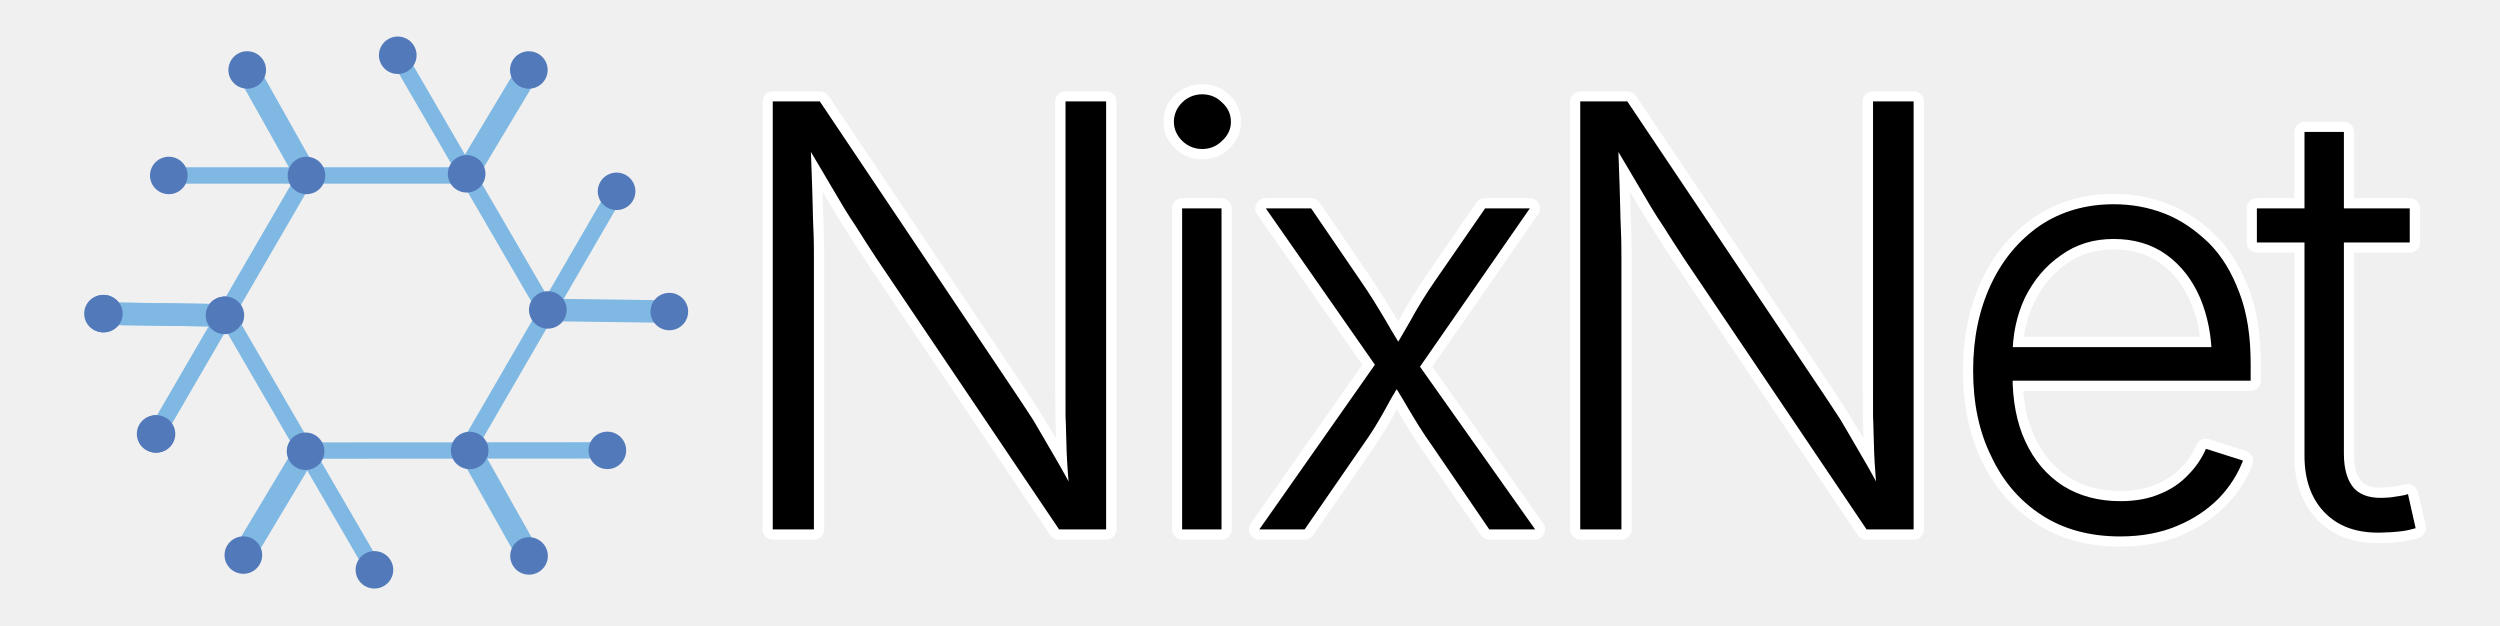
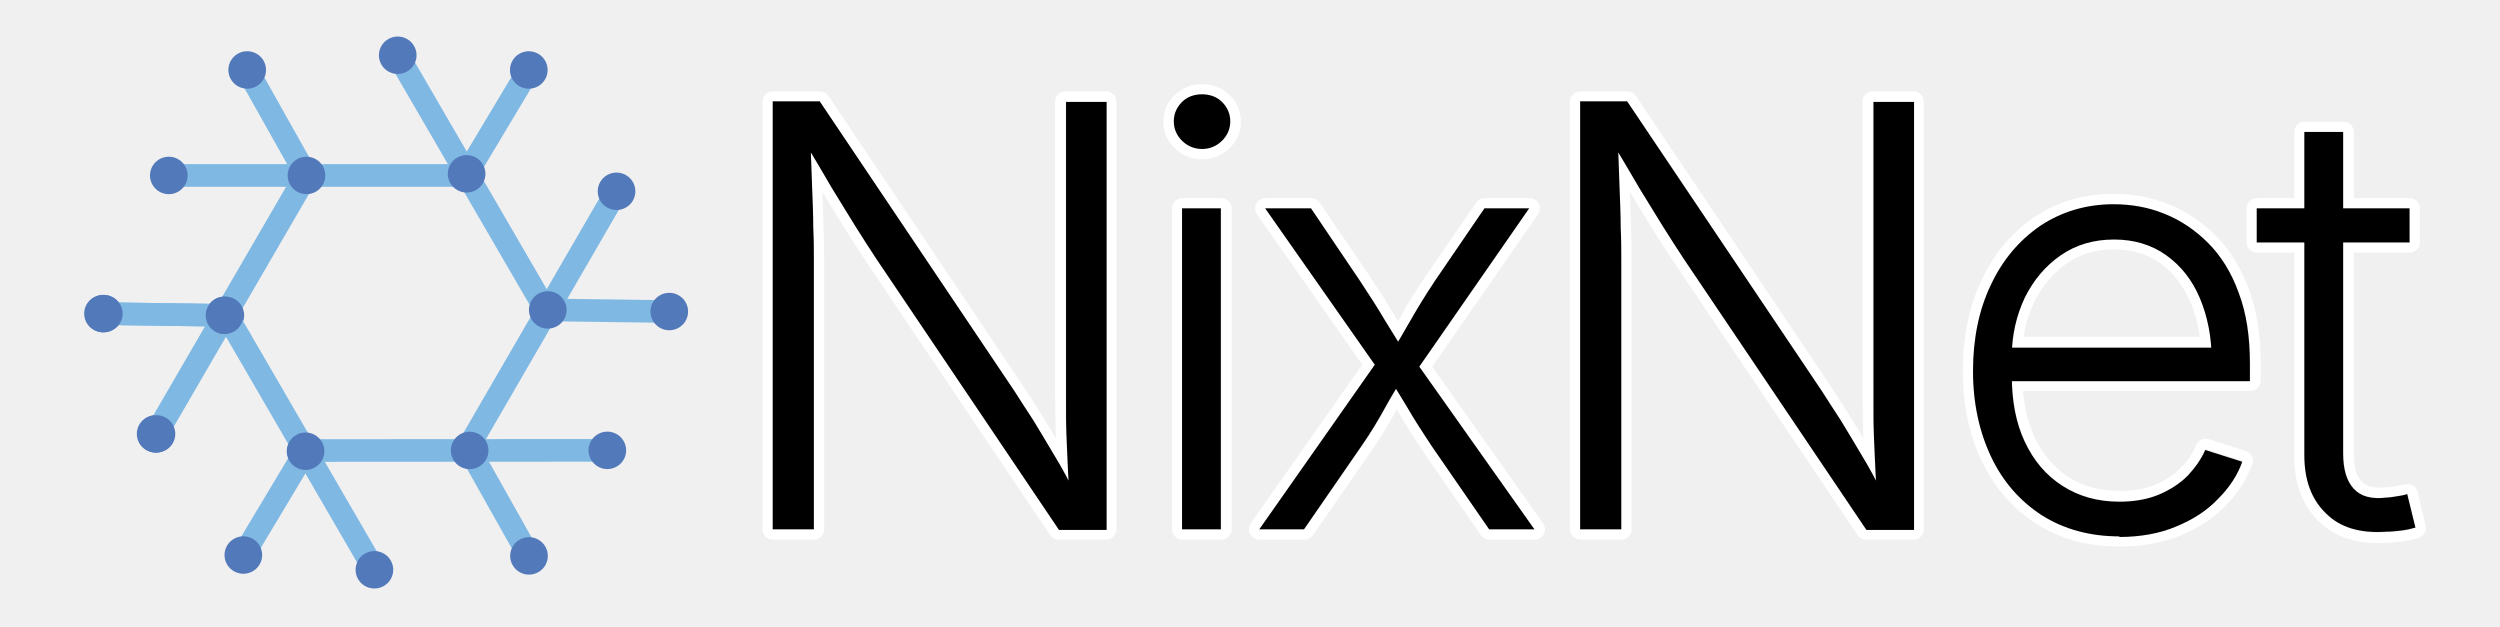
- <svg xmlns="http://www.w3.org/2000/svg" width="100%" height="100%" viewBox="0 0 7087 1772" version="1.1" xml:space="preserve" style="fill-rule:evenodd;clip-rule:evenodd;stroke-linecap:round;stroke-linejoin:round;stroke-miterlimit:1.5;">
-   <g transform="matrix(1,0,0,1,-0,-885.5)">
-     <g transform="matrix(0.584142,0,0,0.580968,63.66842,744.5012)">
-       <g transform="matrix(0.500273,-0.865868,0.865868,0.500273,-666.4808,2421.821)">
-         <g transform="matrix(1.675354,0,0,1,-479.6839,-0)">
-           <path d="M710.27,1105.864L1574.171,1105.864" style="fill:none;stroke:rgb(127,184,227);stroke-width:79.72px;" />
+ <svg xmlns="http://www.w3.org/2000/svg" width="100%" height="100%" viewBox="0 0 1701 426" version="1.1" xml:space="preserve" style="fill-rule:evenodd;clip-rule:evenodd;stroke-linecap:round;stroke-linejoin:round;stroke-miterlimit:1.5;">
+   <g>
+     <g>
+       <g>
+         <path d="M105.899,295.228l101.51,-174.737" style="fill:none;stroke:#7fb8e3;stroke-width:15.4px;" />
+         <path d="M70.086,213.384l82.674,1.178" style="fill:none;stroke:#7fb8e3;stroke-width:15.4px;" />
+         <g>
+           <path d="M59,207.014c3.535,-6.085 11.373,-8.171 17.491,-4.655c6.119,3.516 8.216,11.311 4.681,17.396c-3.535,6.085 -11.373,8.171 -17.491,4.655c-6.119,-3.516 -8.216,-11.311 -4.681,-17.396Z" style="fill:#5279ba;" />
        </g>
-         <path d="M1090.722,591.024L1378.426,1105.864" style="fill:none;stroke:rgb(127,184,227);stroke-width:109.89px;" />
-         <g transform="matrix(1,0,0,1,626.5142,261.2053)">
-           <circle cx="464.207" cy="329.819" r="91.327" style="fill:rgb(82,121,186);" />
+         <g>
+           <path d="M94.813,288.858c3.535,-6.085 11.373,-8.171 17.491,-4.655c6.119,3.516 8.216,11.311 4.681,17.396c-3.535,6.085 -11.373,8.171 -17.491,4.655c-6.119,-3.516 -8.216,-11.311 -4.681,-17.396Z" style="fill:#5279ba;" />
        </g>
-         <g transform="matrix(1,0,0,1,246.063,776.0448)">
-           <circle cx="464.207" cy="329.819" r="91.327" style="fill:rgb(82,121,186);" />
-         </g>
-         <g transform="matrix(1,0,0,1,914.2187,776.0448)">
-           <circle cx="464.207" cy="329.819" r="91.327" style="fill:rgb(82,121,186);" />
+         <g>
+           <path d="M141.674,208.192c3.535,-6.085 11.373,-8.171 17.491,-4.655c6.119,3.516 8.216,11.311 4.681,17.396c-3.535,6.085 -11.373,8.171 -17.491,4.655c-6.119,-3.516 -8.216,-11.311 -4.681,-17.396Z" style="fill:#5279ba;" />
        </g>
      </g>
-       <g transform="matrix(0.500273,-0.865868,0.865868,0.500273,-662.4808,2421.821)">
-         <g transform="matrix(1.675354,0,0,1,-479.6839,-0)">
-           <path d="M710.27,1105.864L1574.171,1105.864" style="fill:none;stroke:rgb(127,184,227);stroke-width:79.72px;" />
+       <g>
+         <path d="M106.46,295.228l101.51,-174.737" style="fill:none;stroke:#7fb8e3;stroke-width:15.4px;" />
+         <path d="M70.647,213.384l82.674,1.178" style="fill:none;stroke:#7fb8e3;stroke-width:15.4px;" />
+         <g>
+           <path d="M59.561,207.014c3.535,-6.085 11.373,-8.171 17.491,-4.655c6.119,3.516 8.216,11.311 4.681,17.396c-3.535,6.085 -11.373,8.171 -17.491,4.655c-6.119,-3.516 -8.216,-11.311 -4.681,-17.396Z" style="fill:#5279ba;" />
        </g>
-         <path d="M1090.722,591.024L1378.426,1105.864" style="fill:none;stroke:rgb(127,184,227);stroke-width:109.89px;" />
-         <g transform="matrix(1,0,0,1,626.5142,261.2053)">
-           <circle cx="464.207" cy="329.819" r="91.327" style="fill:rgb(82,121,186);" />
+         <g>
+           <path d="M95.374,288.858c3.535,-6.085 11.373,-8.171 17.491,-4.655c6.119,3.516 8.216,11.311 4.681,17.396c-3.535,6.085 -11.373,8.171 -17.491,4.655c-6.119,-3.516 -8.216,-11.311 -4.681,-17.396Z" style="fill:#5279ba;" />
        </g>
-         <g transform="matrix(1,0,0,1,246.063,776.0448)">
-           <circle cx="464.207" cy="329.819" r="91.327" style="fill:rgb(82,121,186);" />
-         </g>
-         <g transform="matrix(1,0,0,1,914.2187,776.0448)">
-           <circle cx="464.207" cy="329.819" r="91.327" style="fill:rgb(82,121,186);" />
+         <g>
+           <path d="M142.235,208.192c3.535,-6.085 11.373,-8.171 17.491,-4.655c6.119,3.516 8.216,11.311 4.681,17.396c-3.535,6.085 -11.373,8.171 -17.491,4.655c-6.119,-3.516 -8.216,-11.311 -4.681,-17.396Z" style="fill:#5279ba;" />
        </g>
      </g>
-       <g transform="matrix(1,0,0,1,0,-7)">
-         <g transform="matrix(1.675354,0,0,1,-479.6839,0)">
-           <path d="M710.27,1105.864L1574.171,1105.864" style="fill:none;stroke:rgb(127,184,227);stroke-width:79.73px;" />
+       <g>
+         <path d="M114.856,119.378l202.908,0" style="fill:none;stroke:#7fb8e3;stroke-width:15.4px;" />
+         <path d="M168.193,47.592l40.334,71.785" style="fill:none;stroke:#7fb8e3;stroke-width:15.4px;" />
+         <g>
+           <ellipse cx="168.193" cy="47.592" rx="12.804" ry="12.734" style="fill:#5279ba;" />
        </g>
-         <path d="M1090.722,591.024L1378.426,1105.864" style="fill:none;stroke:rgb(127,184,227);stroke-width:110.15px;" />
-         <g transform="matrix(1,0,0,1,626.5142,261.2053)">
-           <circle cx="464.207" cy="329.819" r="91.327" style="fill:rgb(82,121,186);" />
+         <g>
+           <ellipse cx="114.856" cy="119.378" rx="12.804" ry="12.734" style="fill:#5279ba;" />
        </g>
-         <g transform="matrix(1,0,0,1,246.063,776.0448)">
-           <circle cx="464.207" cy="329.819" r="91.327" style="fill:rgb(82,121,186);" />
-         </g>
-         <g transform="matrix(1,0,0,1,914.2187,776.0448)">
-           <circle cx="464.207" cy="329.819" r="91.327" style="fill:rgb(82,121,186);" />
+         <g>
+           <ellipse cx="208.528" cy="119.378" rx="12.804" ry="12.734" style="fill:#5279ba;" />
        </g>
      </g>
-       <g transform="matrix(0.500345,0.865826,-0.865826,0.500345,2423.408,-655.9267)">
-         <g transform="matrix(1.675354,0,0,1,-479.6839,0)">
-           <path d="M710.27,1105.864L1574.171,1105.864" style="fill:none;stroke:rgb(127,184,227);stroke-width:80.06px;" />
+       <g>
+         <path d="M270.616,37.599l101.524,174.729" style="fill:none;stroke:#7fb8e3;stroke-width:15.4px;" />
+         <path d="M359.796,47.612l-42.312,70.65" style="fill:none;stroke:#7fb8e3;stroke-width:15.4px;" />
+         <g>
+           <path d="M370.882,41.24c3.536,6.085 1.439,13.88 -4.679,17.397c-6.118,3.516 -13.956,1.431 -17.492,-4.654c-3.536,-6.085 -1.439,-13.88 4.679,-17.397c6.118,-3.516 13.956,-1.431 17.492,4.654Z" style="fill:#5279ba;" />
        </g>
-         <path d="M1090.722,591.024L1378.426,1105.864" style="fill:none;stroke:rgb(127,184,227);stroke-width:110.41px;" />
-         <g transform="matrix(1,0,0,1,626.5142,261.2053)">
-           <circle cx="464.207" cy="329.819" r="91.327" style="fill:rgb(82,121,186);" />
+         <g>
+           <path d="M281.702,31.228c3.536,6.085 1.439,13.88 -4.679,17.397c-6.118,3.516 -13.956,1.431 -17.492,-4.654c-3.536,-6.085 -1.439,-13.88 4.679,-17.397c6.118,-3.516 13.956,-1.431 17.492,4.654Z" style="fill:#5279ba;" />
        </g>
-         <g transform="matrix(1,0,0,1,246.063,776.0448)">
-           <circle cx="464.207" cy="329.819" r="91.327" style="fill:rgb(82,121,186);" />
-         </g>
-         <g transform="matrix(1,0,0,1,914.2187,776.0448)">
-           <circle cx="464.207" cy="329.819" r="91.327" style="fill:rgb(82,121,186);" />
+         <g>
+           <path d="M328.57,111.891c3.536,6.085 1.439,13.88 -4.679,17.397c-6.118,3.516 -13.956,1.431 -17.492,-4.654c-3.536,-6.085 -1.439,-13.88 4.679,-17.397c6.118,-3.516 13.956,-1.431 17.492,4.654Z" style="fill:#5279ba;" />
        </g>
      </g>
-       <g transform="matrix(-0.499525,0.866299,-0.866299,-0.499525,4196.053,1113.292)">
-         <g transform="matrix(1.675354,0,0,1,-479.6839,0)">
-           <path d="M710.27,1105.864L1574.171,1105.864" style="fill:none;stroke:rgb(127,184,227);stroke-width:79.72px;" />
+       <g>
+         <path d="M419.494,130.159l-101.358,174.824" style="fill:none;stroke:#7fb8e3;stroke-width:15.4px;" />
+         <path d="M455.378,211.973l-82.675,-1.107" style="fill:none;stroke:#7fb8e3;stroke-width:15.4px;" />
+         <g>
+           <path d="M466.47,218.334c-3.53,6.088 -11.366,8.181 -17.487,4.67c-6.122,-3.511 -8.226,-11.304 -4.696,-17.392c3.53,-6.088 11.366,-8.181 17.487,-4.67c6.122,3.511 8.226,11.304 4.696,17.392Z" style="fill:#5279ba;" />
        </g>
-         <path d="M1090.722,591.024L1378.426,1105.864" style="fill:none;stroke:rgb(127,184,227);stroke-width:109.89px;" />
-         <g transform="matrix(1,0,0,1,626.5142,261.2053)">
-           <circle cx="464.207" cy="329.819" r="91.327" style="fill:rgb(82,121,186);" />
+         <g>
+           <path d="M430.586,136.52c-3.53,6.088 -11.366,8.181 -17.487,4.67c-6.122,-3.511 -8.226,-11.304 -4.696,-17.392c3.53,-6.088 11.366,-8.181 17.487,-4.67c6.122,3.511 8.226,11.304 4.696,17.392Z" style="fill:#5279ba;" />
        </g>
-         <g transform="matrix(1,0,0,1,246.063,776.0448)">
-           <circle cx="464.207" cy="329.819" r="91.327" style="fill:rgb(82,121,186);" />
-         </g>
-         <g transform="matrix(1,0,0,1,914.2187,776.0448)">
-           <circle cx="464.207" cy="329.819" r="91.327" style="fill:rgb(82,121,186);" />
+         <g>
+           <path d="M383.795,217.227c-3.53,6.088 -11.366,8.181 -17.487,4.67c-6.122,-3.511 -8.226,-11.304 -4.696,-17.392c3.53,-6.088 11.366,-8.181 17.487,-4.67c6.122,3.511 8.226,11.304 4.696,17.392Z" style="fill:#5279ba;" />
        </g>
      </g>
-       <g transform="matrix(-1,0.000631,-0.000631,-1,3549.495,3545.709)">
-         <g transform="matrix(1.675354,0,0,1,-479.6839,0)">
-           <path d="M710.27,1105.864L1574.171,1105.864" style="fill:none;stroke:rgb(127,184,227);stroke-width:79.73px;" />
+       <g>
+         <path d="M413.225,306.416l-202.908,0.127" style="fill:none;stroke:#7fb8e3;stroke-width:15.4px;" />
+         <path d="M359.934,378.235l-40.38,-71.76" style="fill:none;stroke:#7fb8e3;stroke-width:15.4px;" />
+         <g>
+           <path d="M359.942,390.969c-7.066,0.004 -12.807,-5.698 -12.812,-12.726c-0.004,-7.028 5.729,-12.738 12.795,-12.742c7.066,-0.004 12.807,5.698 12.812,12.726c0.004,7.028 -5.729,12.738 -12.795,12.742Z" style="fill:#5279ba;" />
        </g>
-         <path d="M1090.722,591.024L1378.426,1105.864" style="fill:none;stroke:rgb(127,184,227);stroke-width:110.15px;" />
-         <g transform="matrix(1,0,0,1,626.5142,261.2053)">
-           <circle cx="464.207" cy="329.819" r="91.327" style="fill:rgb(82,121,186);" />
+         <g>
+           <path d="M413.233,319.15c-7.066,0.004 -12.807,-5.698 -12.812,-12.726c-0.004,-7.028 5.729,-12.738 12.795,-12.742c7.066,-0.004 12.807,5.698 12.812,12.726c0.004,7.028 -5.729,12.738 -12.795,12.742Z" style="fill:#5279ba;" />
        </g>
-         <g transform="matrix(1,0,0,1,246.063,776.0448)">
-           <circle cx="464.207" cy="329.819" r="91.327" style="fill:rgb(82,121,186);" />
-         </g>
-         <g transform="matrix(1,0,0,1,914.2187,776.0448)">
-           <circle cx="464.207" cy="329.819" r="91.327" style="fill:rgb(82,121,186);" />
+         <g>
+           <path d="M319.562,319.209c-7.066,0.004 -12.807,-5.698 -12.812,-12.726c-0.004,-7.028 5.729,-12.738 12.795,-12.742c7.066,-0.004 12.807,5.698 12.812,12.726c0.004,7.028 -5.729,12.738 -12.795,12.742Z" style="fill:#5279ba;" />
        </g>
      </g>
-       <g transform="matrix(-0.500196,-0.865913,0.865913,-0.500196,1105.809,4191.295)">
-         <g transform="matrix(1.675354,0,0,1,-479.6839,0)">
-           <path d="M710.27,1105.864L1574.171,1105.864" style="fill:none;stroke:rgb(127,184,227);stroke-width:80.06px;" />
+       <g>
+         <path d="M254.748,387.681l-101.494,-174.746" style="fill:none;stroke:#7fb8e3;stroke-width:15.4px;" />
+         <path d="M165.57,377.653l42.324,-70.643" style="fill:none;stroke:#7fb8e3;stroke-width:15.4px;" />
+         <g>
+           <path d="M154.483,384.022c-3.535,-6.086 -1.436,-13.881 4.682,-17.396c6.119,-3.515 13.956,-1.429 17.491,4.657c3.535,6.086 1.436,13.881 -4.682,17.396c-6.119,3.515 -13.956,1.429 -17.491,-4.657Z" style="fill:#5279ba;" />
        </g>
-         <path d="M1090.722,591.024L1378.426,1105.864" style="fill:none;stroke:rgb(127,184,227);stroke-width:110.41px;" />
-         <g transform="matrix(1,0,0,1,626.5142,261.2053)">
-           <circle cx="464.207" cy="329.819" r="91.327" style="fill:rgb(82,121,186);" />
+         <g>
+           <path d="M243.662,394.05c-3.535,-6.086 -1.436,-13.881 4.682,-17.396c6.119,-3.515 13.956,-1.429 17.491,4.657c3.535,6.086 1.436,13.881 -4.682,17.396c-6.119,3.515 -13.956,1.429 -17.491,-4.657Z" style="fill:#5279ba;" />
        </g>
-         <g transform="matrix(1,0,0,1,246.063,776.0448)">
-           <circle cx="464.207" cy="329.819" r="91.327" style="fill:rgb(82,121,186);" />
-         </g>
-         <g transform="matrix(1,0,0,1,914.2187,776.0448)">
-           <circle cx="464.207" cy="329.819" r="91.327" style="fill:rgb(82,121,186);" />
+         <g>
+           <path d="M196.807,313.379c-3.535,-6.086 -1.436,-13.881 4.682,-17.396c6.119,-3.515 13.956,-1.429 17.491,4.657c3.535,6.086 1.436,13.881 -4.682,17.396c-6.119,3.515 -13.956,1.429 -17.491,-4.657Z" style="fill:#5279ba;" />
        </g>
      </g>
-       <g transform="matrix(0.500273,-0.865868,0.865868,0.500273,462.8304,2018.463)">
-         <circle cx="464.207" cy="329.819" r="91.327" style="fill:rgb(82,121,186);" />
+       <g>
+         <path d="M141.674,208.192c3.535,-6.085 11.373,-8.171 17.491,-4.655c6.119,3.516 8.216,11.311 4.681,17.396c-3.535,6.085 -11.373,8.171 -17.491,4.655c-6.119,-3.516 -8.216,-11.311 -4.681,-17.396Z" style="fill:#5279ba;" />
      </g>
    </g>
  </g>
-   <g transform="matrix(1,0,0,1,-2218.295,-231.727)">
-     <path d="M5211.696,1474.082C5210.986,1452.568 5210.469,1431.825 5210.144,1411.854C5209.598,1378.311 5209.326,1348.449 5209.326,1322.269L5209.326,519.86C5209.326,503.751 5222.384,490.693 5238.493,490.693L5354.053,490.693C5370.161,490.693 5383.219,503.751 5383.219,519.86L5383.219,1732.425C5383.219,1748.533 5370.161,1761.592 5354.053,1761.592L5219.775,1761.592C5210.069,1761.592 5200.998,1756.763 5195.579,1748.71L4679.628,982.109L4679.49,981.902C4659.323,951.379 4639.02,920.039 4618.581,887.881C4598.084,855.632 4575.808,819.147 4551.758,778.426L4549.647,774.852C4551.015,811.971 4552.175,845.756 4553.127,876.208C4554.223,911.29 4554.769,940.891 4554.769,965.009L4554.769,1732.425C4554.769,1748.533 4541.71,1761.592 4525.602,1761.592L4409.228,1761.592C4393.12,1761.592 4380.062,1748.533 4380.062,1732.425L4380.062,519.86C4380.062,503.751 4393.12,490.693 4409.228,490.693L4542.692,490.693C4552.413,490.693 4561.496,495.537 4566.912,503.609L5119.484,1327.177L5119.532,1327.249C5134.86,1350.241 5152.106,1377.065 5171.266,1407.722C5184.299,1428.574 5197.776,1450.694 5211.696,1474.082ZM4516.387,661.448C4508.621,648.36 4500.571,634.801 4492.236,620.771L4515.023,620.771C4515.477,634.563 4515.932,648.122 4516.387,661.448C4538.951,699.475 4559.112,733.524 4576.872,763.593C4600.743,804.012 4622.852,840.226 4643.197,872.236C4663.542,904.246 4683.751,935.441 4703.825,965.823L5219.775,1732.425L5354.053,1732.425L5354.053,519.86L5238.493,519.86L5238.493,1322.269C5238.493,1348.31 5238.764,1378.014 5239.307,1411.38C5239.849,1444.746 5240.934,1480.282 5242.562,1517.988C5243.636,1542.871 5245.064,1568.403 5246.847,1594.585C5254.116,1608.017 5261.368,1621.683 5268.603,1635.582L5249.886,1635.582C5248.779,1621.744 5247.766,1608.079 5246.847,1594.585C5233.404,1569.745 5219.905,1545.704 5206.348,1522.464C5185.46,1486.657 5165.522,1453.562 5146.533,1423.18C5127.544,1392.798 5110.455,1366.214 5095.264,1343.427L4542.692,519.86L4409.228,519.86L4409.228,1732.425L4525.602,1732.425L4525.602,965.009C4525.602,941.138 4525.06,911.841 4523.975,877.119C4522.889,842.397 4521.533,803.334 4519.906,759.931C4518.733,728.653 4517.56,695.825 4516.387,661.448ZM6080.231,1265.595L5781.978,839.315C5775.744,830.405 5774.984,818.766 5780.007,809.122C5785.03,799.477 5795.001,793.427 5805.876,793.427L5935.27,793.427C5944.918,793.427 5953.942,798.199 5959.375,806.172L6098.535,1010.437L6098.647,1010.603C6125.564,1050.704 6149.732,1088.884 6171.155,1125.139C6174.694,1131.127 6178.24,1137.092 6181.794,1143.035C6184.985,1137.381 6188.134,1131.706 6191.24,1126.01C6211.205,1089.409 6235.041,1050.86 6262.769,1010.377L6262.818,1010.306L6403.605,806.042C6409.049,798.144 6418.028,793.427 6427.62,793.427L6554.574,793.427C6565.429,793.427 6575.387,799.456 6580.418,809.076C6585.45,818.695 6584.723,830.312 6578.531,839.229L6278.548,1271.262L6593.029,1715.575C6599.328,1724.474 6600.137,1736.143 6595.127,1745.827C6590.117,1755.511 6580.125,1761.592 6569.222,1761.592L6440.641,1761.592C6431.052,1761.592 6422.075,1756.878 6416.631,1748.984L6253.87,1512.981L6253.666,1512.681C6227.801,1474.158 6204.829,1437.697 6184.742,1403.302C6182.565,1399.574 6180.379,1395.858 6178.186,1392.153C6176.269,1395.602 6174.367,1399.062 6172.48,1402.531C6153.597,1437.241 6130.839,1474.041 6104.181,1512.917L6104.099,1513.037L5940.524,1749.04C5935.075,1756.901 5926.118,1761.592 5916.553,1761.592L5787.972,1761.592C5777.088,1761.592 5767.109,1755.531 5762.091,1745.873C5757.072,1736.216 5757.849,1724.567 5764.105,1715.66L6080.231,1265.595ZM6177.597,1335.04C6168.04,1319.726 6158.337,1304.618 6148.486,1289.717L6206.266,1289.717C6196.416,1304.618 6186.859,1319.726 6177.597,1335.04C6188.568,1352.62 6199.345,1370.471 6209.928,1388.593C6229.731,1422.502 6252.382,1458.445 6277.881,1496.422L6440.641,1732.425L6569.222,1732.425L6242.928,1271.423L6214.404,1312.503L6214.404,1231.123L6242.928,1271.423L6554.574,822.594L6427.62,822.594L6286.833,1026.858C6259.706,1066.463 6236.377,1104.17 6216.846,1139.977C6205.809,1160.212 6194.252,1180.186 6182.175,1199.901C6191.511,1215.074 6200.897,1230.093 6210.335,1244.957L6153.369,1244.957C6163.279,1230.093 6172.881,1215.074 6182.175,1199.901C6170.045,1180.186 6158.002,1160.212 6146.045,1139.977C6124.886,1104.17 6101.014,1066.463 6074.43,1026.858L5935.27,822.594L5805.876,822.594L6115.85,1265.628L6145.231,1223.799L6145.231,1307.62L6115.85,1265.628L5787.972,1732.425L5916.553,1732.425L6080.127,1496.422C6106.169,1458.445 6128.412,1422.502 6146.859,1388.593C6156.717,1370.471 6166.963,1352.62 6177.597,1335.04ZM7500.759,1474.082C7500.048,1452.568 7499.531,1431.825 7499.206,1411.854C7498.661,1378.311 7498.389,1348.449 7498.389,1322.269L7498.389,519.86C7498.389,503.751 7511.447,490.693 7527.555,490.693L7643.115,490.693C7659.223,490.693 7672.282,503.751 7672.282,519.86L7672.282,1732.425C7672.282,1748.533 7659.223,1761.592 7643.115,1761.592L7508.838,1761.592C7499.131,1761.592 7490.061,1756.763 7484.641,1748.71L6968.691,982.109L6968.553,981.902C6948.386,951.379 6928.083,920.039 6907.644,887.881C6887.146,855.632 6864.871,819.147 6840.82,778.426L6838.71,774.852C6840.078,811.971 6841.238,845.756 6842.189,876.208C6843.286,911.29 6843.831,940.891 6843.831,965.009L6843.831,1732.425C6843.831,1748.533 6830.773,1761.592 6814.665,1761.592L6698.291,1761.592C6682.183,1761.592 6669.124,1748.533 6669.124,1732.425L6669.124,519.86C6669.124,503.751 6682.183,490.693 6698.291,490.693L6831.755,490.693C6841.476,490.693 6850.558,495.537 6855.975,503.609L7408.546,1327.177L7408.594,1327.249C7423.923,1350.241 7441.168,1377.065 7460.329,1407.722C7473.362,1428.574 7486.838,1450.694 7500.759,1474.082ZM6805.449,661.448C6797.684,648.36 6789.633,634.801 6781.299,620.771L6804.085,620.771C6804.54,634.563 6804.995,648.122 6805.449,661.448C6828.013,699.475 6848.175,733.524 6865.934,763.593C6889.806,804.012 6911.914,840.226 6932.259,872.236C6952.604,904.246 6972.814,935.441 6992.887,965.823L7508.838,1732.425L7643.115,1732.425L7643.115,519.86L7527.555,519.86L7527.555,1322.269C7527.555,1348.31 7527.827,1378.014 7528.369,1411.38C7528.912,1444.746 7529.997,1480.282 7531.624,1517.988C7532.698,1542.871 7534.127,1568.403 7535.91,1594.585C7543.179,1608.017 7550.431,1621.683 7557.666,1635.582L7538.949,1635.582C7537.841,1621.744 7536.829,1608.079 7535.91,1594.585C7522.467,1569.745 7508.967,1545.704 7495.41,1522.464C7474.523,1486.657 7454.584,1453.562 7435.596,1423.18C7416.607,1392.798 7399.517,1366.214 7384.326,1343.427L6831.755,519.86L6698.291,519.86L6698.291,1732.425L6814.665,1732.425L6814.665,965.009C6814.665,941.138 6814.122,911.841 6813.037,877.119C6811.952,842.397 6810.596,803.334 6808.968,759.931C6807.795,728.653 6806.622,695.825 6805.449,661.448ZM7953.596,1340.042C7957.553,1388.83 7968.474,1432.654 7986.599,1471.467C8009.093,1519.633 8040.862,1557.159 8082.182,1583.809C8123.539,1610.483 8172.444,1623.506 8228.727,1623.506C8266.757,1623.506 8300.317,1617.627 8329.327,1605.438C8357.782,1593.482 8381.763,1577.685 8401.131,1557.838C8420.331,1538.164 8434.755,1516.768 8444.236,1493.538C8449.983,1479.459 8465.582,1472.158 8480.075,1476.764L8585.055,1510.13C8592.658,1512.546 8598.94,1517.972 8602.436,1525.142C8605.933,1532.313 8606.34,1540.603 8603.562,1548.082C8588.129,1589.632 8563.457,1628.286 8529.326,1663.901C8495.514,1699.183 8453.116,1727.685 8401.958,1749.148C8351.474,1770.328 8293.484,1781.123 8227.913,1781.123C8136.627,1781.123 8057.786,1759.423 7991.21,1716.686C7924.591,1673.922 7873.001,1614.808 7836.637,1539.171C7800.96,1464.964 7782.894,1379.675 7782.894,1283.206C7782.894,1186.846 7800.642,1101.364 7835.707,1026.671C7871.431,950.576 7921.517,890.855 7985.703,847.289C8050.377,803.393 8125.373,781.22 8210.824,781.22C8264.443,781.22 8316.021,790.99 8365.561,810.514C8415.368,830.144 8460.232,859.971 8500.078,900.109C8539.713,940.036 8571.065,990.495 8593.797,1051.696C8616.028,1111.55 8627.36,1181.916 8627.36,1262.861L8627.36,1310.875C8627.36,1326.984 8614.302,1340.042 8598.193,1340.042L7953.596,1340.042ZM7922.898,1310.875L7884.489,1310.875L7884.489,1215.661L7923.426,1215.661C7926.297,1165.374 7938.139,1118.716 7958.952,1075.687C7983.095,1025.773 8016.732,985.626 8059.863,955.244C8102.995,924.862 8153.315,909.671 8210.824,909.671C8268.875,909.671 8318.517,924.591 8359.749,954.43C8400.982,984.269 8432.72,1024.96 8454.964,1076.5C8473.049,1118.404 8483.782,1164.791 8487.164,1215.661L8538.786,1215.661L8488.33,1251.468C8488.33,1239.295 8487.941,1227.359 8487.164,1215.661L7923.426,1215.661C7922.967,1223.706 7922.738,1231.844 7922.738,1240.075L7922.738,1297.041C7922.738,1301.69 7922.791,1306.302 7922.898,1310.875L8598.193,1310.875L8598.193,1262.861C8598.193,1185.821 8587.614,1118.818 8566.455,1061.852C8545.296,1004.886 8516.271,957.821 8479.378,920.657C8442.486,883.494 8400.982,855.824 8354.866,837.649C8308.751,819.475 8260.737,810.387 8210.824,810.387C8131.613,810.387 8062.033,830.732 8002.083,871.422C7942.133,912.112 7895.475,967.993 7862.109,1039.065C7828.743,1110.138 7812.061,1191.518 7812.061,1283.206C7812.061,1374.894 7829.015,1456.003 7862.923,1526.533C7896.832,1597.062 7944.846,1652.265 8006.966,1692.142C8069.086,1732.018 8142.735,1751.956 8227.913,1751.956C8289.22,1751.956 8343.473,1742.055 8390.674,1722.252C8437.874,1702.45 8477.072,1676.272 8508.268,1643.72C8539.464,1611.168 8562.115,1575.904 8576.221,1537.926L8471.24,1504.56C8460.389,1531.144 8443.978,1555.694 8422.005,1578.209C8400.033,1600.725 8372.906,1618.764 8340.625,1632.327C8308.344,1645.891 8271.045,1652.672 8228.727,1652.672C8166.336,1652.672 8112.218,1637.888 8066.374,1608.32C8020.529,1578.752 7985.129,1537.248 7960.172,1483.808C7936.848,1433.864 7924.424,1376.22 7922.898,1310.875ZM8454.941,1186.494C8450.149,1151.17 8441.26,1118.353 8428.185,1088.058C8408.164,1041.668 8379.762,1004.916 8342.65,978.058C8306.182,951.667 8262.167,938.838 8210.824,938.838C8159.74,938.838 8114.972,952.101 8076.66,979.089C8037.541,1006.644 8007.105,1043.117 7985.208,1088.387C7970.361,1119.082 7960.51,1151.789 7955.591,1186.494L8454.941,1186.494ZM8722.51,793.427L8722.51,606.123C8722.51,590.014 8735.568,576.956 8751.676,576.956L8862.353,576.956C8878.462,576.956 8891.52,590.014 8891.52,606.123L8891.52,793.427L9049.528,793.427C9065.636,793.427 9078.695,806.486 9078.695,822.594L9078.695,918.623C9078.695,934.731 9065.636,947.789 9049.528,947.789L8891.52,947.789L8891.52,1517.581C8891.52,1553.274 8897.712,1580.019 8913.624,1596.791C8928.292,1612.252 8951.241,1616.258 8981.37,1613.086C8982.385,1612.98 8983.404,1612.926 8984.424,1612.926C8990.694,1612.926 8998.411,1612.061 9007.591,1610.494C9018.21,1608.681 9028.181,1606.741 9037.504,1604.669C9053.049,1601.215 9068.491,1610.866 9072.197,1626.353L9094.983,1721.567C9098.54,1736.429 9090.023,1751.516 9075.461,1756.149C9062.166,1760.38 9047.517,1763.73 9031.502,1766.148C9016.186,1768.459 9000.727,1769.913 8985.129,1770.507C8903.03,1775.933 8839.21,1755.192 8792.917,1710.738C8746.634,1666.295 8722.51,1604.597 8722.51,1524.905L8722.51,947.789L8616.585,947.789C8600.477,947.789 8587.419,934.731 8587.419,918.623L8587.419,822.594C8587.419,806.486 8600.477,793.427 8616.585,793.427L8722.51,793.427ZM8751.676,918.623L8751.676,822.594L8616.585,822.594L8616.585,918.623L8751.676,918.623ZM8751.676,822.594L8862.353,822.594L8862.353,606.123L8751.676,606.123L8751.676,822.594ZM8862.353,822.594L8862.353,918.623L9049.528,918.623L9049.528,822.594L8862.353,822.594ZM8862.353,918.623L8751.676,918.623L8751.676,1524.905C8751.676,1595.435 8772.157,1650.366 8813.118,1689.7C8854.08,1729.034 8910.91,1746.259 8983.61,1741.377C8998.258,1740.834 9012.771,1739.478 9027.148,1737.308C9041.526,1735.138 9054.682,1732.154 9066.618,1728.356L9043.831,1633.141C9034.066,1635.311 9023.622,1637.346 9012.5,1639.245C9001.378,1641.143 8992.019,1642.093 8984.424,1642.093C8943.191,1646.433 8912.538,1638.024 8892.464,1616.865C8872.39,1595.706 8862.353,1562.611 8862.353,1517.581L8862.353,918.623ZM8833.187,889.456L8833.187,851.761L8780.843,851.761L8780.843,889.456L8833.187,889.456ZM5541.032,1732.425L5541.032,822.594C5541.032,806.486 5554.09,793.427 5570.199,793.427L5680.876,793.427C5696.984,793.427 5710.042,806.486 5710.042,822.594L5710.042,1732.425C5710.042,1748.533 5696.984,1761.592 5680.876,1761.592L5570.199,1761.592C5554.09,1761.592 5541.032,1748.533 5541.032,1732.425ZM5570.199,1732.425L5680.876,1732.425L5680.876,822.594L5570.199,822.594L5570.199,1732.425ZM5626.351,683.304C5596.185,683.304 5570.462,672.934 5549.126,652.333C5527.356,631.314 5516.618,606.103 5516.618,576.826C5516.618,546.763 5527.52,521.399 5549.315,500.73C5570.603,480.544 5596.255,470.348 5626.351,470.348C5656.447,470.348 5682.099,480.544 5703.386,500.73C5725.182,521.399 5736.084,546.763 5736.084,576.826C5736.084,606.103 5725.346,631.314 5703.576,652.333C5682.239,672.934 5656.516,683.304 5626.351,683.304ZM5626.351,654.137C5648.595,654.137 5667.584,646.542 5683.317,631.351C5699.051,616.16 5706.917,597.985 5706.917,576.826C5706.917,555.124 5699.051,536.814 5683.317,521.894C5667.584,506.975 5648.595,499.515 5626.351,499.515C5604.107,499.515 5585.118,506.975 5569.385,521.894C5553.651,536.814 5545.784,555.124 5545.784,576.826C5545.784,597.985 5553.651,616.16 5569.385,631.351C5585.118,646.542 5604.107,654.137 5626.351,654.137Z" style="fill:white;" />
+   <g transform="matrix(0.24,0,0,0.24,-532.3908,-55.61448)">
+     <path d="M5211.696,1474.082c-0.71,-21.514 -1.228,-42.257 -1.553,-62.228c-0.545,-33.543 -0.818,-63.405 -0.818,-89.586l0,-802.409c-0,-16.108 13.058,-29.167 29.167,-29.167l115.56,0c16.108,-0 29.167,13.058 29.167,29.167l0,1212.565c-0,16.108 -13.058,29.167 -29.167,29.167l-134.277,0c-9.707,0 -18.777,-4.829 -24.197,-12.881l-515.951,-766.602l-0.138,-0.207c-20.167,-30.523 -40.47,-61.863 -60.909,-94.02c-20.497,-32.249 -42.773,-68.734 -66.823,-109.456l-2.111,-3.574c1.368,37.118 2.528,70.904 3.48,101.356c1.096,35.082 1.642,64.683 1.642,88.802l0,767.415c0,16.108 -13.058,29.167 -29.167,29.167l-116.374,0c-16.108,0 -29.167,-13.058 -29.167,-29.167l0,-1212.565c-0,-16.108 13.058,-29.167 29.167,-29.167l133.464,0c9.721,-0 18.804,4.843 24.22,12.916l552.572,823.568l0.048,0.072c15.328,22.993 32.574,49.816 51.735,80.473c13.033,20.852 26.509,42.972 40.43,66.36Zm-695.31,-812.635c-7.766,-13.088 -15.816,-26.646 -24.15,-40.676l22.786,0c0.455,13.792 0.909,27.35 1.364,40.676c22.564,38.027 42.726,72.076 60.485,102.146c23.872,40.419 45.98,76.633 66.325,108.643c20.345,32.01 40.554,63.205 60.628,93.587l515.951,766.602l134.277,0l0,-1212.565l-115.56,0l0,802.409c0,26.042 0.271,55.745 0.814,89.111c0.543,33.366 1.628,68.902 3.255,106.608c1.074,24.883 2.503,50.415 4.285,76.597c7.269,13.432 14.521,27.097 21.756,40.997l-18.717,0c-1.107,-13.838 -2.12,-27.504 -3.039,-40.997c-13.443,-24.84 -26.943,-48.881 -40.5,-72.122c-20.888,-35.807 -40.826,-68.902 -59.814,-99.284c-18.989,-30.382 -36.079,-56.966 -51.27,-79.753l-552.572,-823.568l-133.464,0l0,1212.565l116.374,0l0,-767.415c0,-23.872 -0.543,-53.168 -1.628,-87.891c-1.085,-34.722 -2.441,-73.785 -4.069,-117.188c-1.173,-31.278 -2.346,-64.106 -3.519,-98.484Zm1563.844,604.147l-298.253,-426.28c-6.234,-8.91 -6.994,-20.548 -1.971,-30.193c5.023,-9.645 14.994,-15.694 25.869,-15.694l129.395,0c9.648,0 18.672,4.771 24.104,12.745l139.16,204.264l0.113,0.166c26.917,40.101 51.084,78.28 72.508,114.536c3.538,5.988 7.085,11.954 10.638,17.896c3.191,-5.654 6.34,-11.329 9.447,-17.024c19.964,-36.601 43.801,-75.15 71.529,-115.634l0.048,-0.07l140.788,-204.264c5.444,-7.898 14.423,-12.614 24.015,-12.614l126.953,0c10.856,0 20.813,6.029 25.845,15.648c5.032,9.619 4.305,21.237 -1.887,30.154l-299.983,432.033l314.481,444.312c6.299,8.899 7.108,20.569 2.098,30.252c-5.01,9.684 -15.002,15.765 -25.905,15.765l-128.581,0c-9.589,0 -18.566,-4.714 -24.01,-12.608l-162.76,-236.003l-0.204,-0.3c-25.865,-38.522 -48.837,-74.983 -68.924,-109.379c-2.177,-3.728 -4.363,-7.445 -6.557,-11.149c-1.916,3.449 -3.818,6.909 -5.706,10.378c-18.882,34.71 -41.641,71.51 -68.298,110.386l-0.083,0.12l-163.574,236.003c-5.449,7.862 -14.406,12.552 -23.972,12.552l-128.581,0c-10.884,0 -20.862,-6.06 -25.881,-15.718c-5.019,-9.658 -4.242,-21.307 2.014,-30.213l316.126,-450.066Zm97.366,69.445c-9.556,-15.314 -19.26,-30.421 -29.11,-45.323l57.78,0c-9.85,14.902 -19.407,30.01 -28.669,45.323c10.971,17.58 21.748,35.431 32.332,53.554c19.803,33.908 42.453,69.851 67.952,107.829l162.76,236.003l128.581,0l-326.294,-461.002l-28.524,41.08l0,-81.38l28.524,40.3l311.645,-448.829l-126.953,0l-140.788,204.264c-27.127,39.605 -50.456,77.311 -69.987,113.118c-11.037,20.235 -22.594,40.209 -34.67,59.924c9.335,15.173 18.722,30.191 28.16,45.056l-56.966,0c9.91,-14.865 19.512,-29.884 28.806,-45.056c-12.13,-19.715 -24.174,-39.69 -36.13,-59.924c-21.159,-35.807 -45.03,-73.513 -71.615,-113.118l-139.16,-204.264l-129.395,0l309.975,443.033l29.381,-41.829l0,83.822l-29.381,-41.993l-327.878,466.797l128.581,0l163.574,-236.003c26.042,-37.977 48.286,-73.92 66.732,-107.829c9.859,-18.122 20.105,-35.974 30.738,-53.554Zm1323.162,139.042c-0.71,-21.514 -1.228,-42.257 -1.553,-62.228c-0.545,-33.543 -0.818,-63.405 -0.818,-89.586l0,-802.409c-0,-16.108 13.058,-29.167 29.167,-29.167l115.56,0c16.108,-0 29.167,13.058 29.167,29.167l0,1212.565c0,16.108 -13.058,29.167 -29.167,29.167l-134.277,0c-9.707,0 -18.777,-4.829 -24.197,-12.881l-515.951,-766.602l-0.138,-0.207c-20.167,-30.523 -40.47,-61.863 -60.909,-94.02c-20.497,-32.249 -42.773,-68.734 -66.823,-109.456l-2.111,-3.574c1.368,37.118 2.528,70.904 3.48,101.356c1.096,35.082 1.642,64.683 1.642,88.802l0,767.415c-0,16.108 -13.058,29.167 -29.167,29.167l-116.374,0c-16.108,0 -29.167,-13.058 -29.167,-29.167l0,-1212.565c-0,-16.108 13.058,-29.167 29.167,-29.167l133.464,0c9.721,-0 18.804,4.843 24.22,12.916l552.572,823.568l0.048,0.072c15.328,22.993 32.574,49.816 51.735,80.473c13.033,20.852 26.509,42.972 40.43,66.36Zm-695.31,-812.635c-7.766,-13.088 -15.816,-26.646 -24.15,-40.676l22.786,0c0.455,13.792 0.909,27.35 1.364,40.676c22.564,38.027 42.726,72.076 60.485,102.146c23.872,40.419 45.98,76.633 66.325,108.643c20.345,32.01 40.554,63.205 60.628,93.587l515.951,766.602l134.277,0l0,-1212.565l-115.56,0l0,802.409c0,26.042 0.271,55.745 0.814,89.111c0.543,33.366 1.628,68.902 3.255,106.608c1.074,24.883 2.503,50.415 4.285,76.597c7.269,13.432 14.521,27.097 21.756,40.997l-18.717,0c-1.107,-13.838 -2.12,-27.504 -3.039,-40.997c-13.443,-24.84 -26.943,-48.881 -40.5,-72.122c-20.888,-35.807 -40.826,-68.902 -59.814,-99.284c-18.989,-30.382 -36.079,-56.966 -51.27,-79.753l-552.572,-823.568l-133.464,0l0,1212.565l116.374,0l0,-767.415c0,-23.872 -0.543,-53.168 -1.628,-87.891c-1.085,-34.722 -2.441,-73.785 -4.069,-117.188c-1.173,-31.278 -2.346,-64.106 -3.519,-98.484Zm1148.147,678.594c3.957,48.788 14.878,92.612 33.003,131.425c22.494,48.166 54.263,85.692 95.583,112.342c41.356,26.673 90.261,39.696 146.545,39.696c38.03,0 71.589,-5.879 100.6,-18.068c28.455,-11.956 52.436,-27.753 71.804,-47.599c19.2,-19.674 33.624,-41.071 43.105,-64.3c5.747,-14.079 21.346,-21.381 35.838,-16.775l104.98,33.366c7.603,2.416 13.884,7.842 17.381,15.013c3.497,7.171 3.904,15.461 1.126,22.939c-15.433,41.551 -40.105,80.204 -74.236,115.819c-33.812,35.282 -76.21,63.784 -127.369,85.247c-50.484,21.18 -108.473,31.975 -174.044,31.975c-91.287,0 -170.128,-21.7 -236.703,-64.436c-66.619,-42.764 -118.21,-101.879 -154.574,-177.516c-35.676,-74.207 -53.743,-159.496 -53.743,-255.965c0,-96.36 17.748,-181.842 52.814,-256.535c35.724,-76.095 85.809,-135.816 149.996,-179.381c64.673,-43.896 139.669,-66.069 225.12,-66.069c53.619,0 105.198,9.769 154.737,29.294c49.807,19.63 94.671,49.456 134.517,89.595c39.635,39.927 70.987,90.386 93.719,151.587c22.231,59.854 33.563,130.219 33.563,211.165l0,48.014c0,16.108 -13.058,29.167 -29.167,29.167l-644.597,0Zm-30.698,-29.167l-38.409,0l0,-95.215l38.938,0c2.871,-50.287 14.712,-96.945 35.525,-139.974c24.143,-49.913 57.78,-90.061 100.911,-120.443c43.132,-30.382 93.452,-45.573 150.96,-45.573c58.051,0 107.693,14.92 148.926,44.759c41.233,29.839 72.971,70.53 95.215,122.07c18.085,41.904 28.818,88.291 32.199,139.16l51.622,0l-50.456,35.807c0,-12.173 -0.389,-24.109 -1.166,-35.807l-563.737,0c-0.459,8.045 -0.689,16.183 -0.689,24.414l0,56.966c0,4.649 0.053,9.261 0.16,13.835l675.296,0l0,-48.014c0,-77.04 -10.579,-144.043 -31.738,-201.009c-21.159,-56.966 -50.184,-104.031 -87.077,-141.195c-36.892,-37.164 -78.396,-64.833 -124.512,-83.008c-46.115,-18.175 -94.13,-27.262 -144.043,-27.262c-79.21,0 -148.79,20.345 -208.74,61.035c-59.95,40.69 -106.608,96.571 -139.974,167.643c-33.366,71.072 -50.049,152.452 -50.049,244.141c0,91.688 16.954,172.797 50.863,243.327c33.908,70.53 81.923,125.732 144.043,165.609c62.12,39.876 135.769,59.814 220.947,59.814c61.306,0 115.56,-9.901 162.76,-29.704c47.201,-19.803 86.399,-45.98 117.594,-78.532c31.196,-32.552 53.847,-67.817 67.952,-105.794l-104.98,-33.366c-10.851,26.584 -27.262,51.134 -49.235,73.649c-21.973,22.515 -49.099,40.554 -81.38,54.118c-32.281,13.563 -69.58,20.345 -111.898,20.345c-62.391,0 -116.509,-14.784 -162.354,-44.352c-45.844,-29.568 -81.245,-71.072 -106.201,-124.512c-23.324,-49.944 -35.749,-107.588 -37.275,-172.933Zm532.044,-124.382c-4.792,-35.323 -13.682,-68.141 -26.756,-98.436c-20.021,-46.39 -48.423,-83.142 -85.535,-109.999c-36.468,-26.391 -80.483,-39.221 -131.826,-39.221c-51.084,0 -95.851,13.263 -134.164,40.251c-39.119,27.555 -69.555,64.028 -91.451,109.298c-14.847,30.695 -24.698,63.402 -29.617,98.107l499.35,-0Zm267.568,-393.066l0,-187.305c0,-16.108 13.058,-29.167 29.167,-29.167l110.677,0c16.108,-0 29.167,13.058 29.167,29.167l0,187.305l158.008,0c16.108,0 29.167,13.058 29.167,29.167l0,96.029c0,16.108 -13.058,29.167 -29.167,29.167l-158.008,0l0,569.792c0,35.693 6.192,62.438 22.103,79.21c14.668,15.461 37.618,19.467 67.747,16.296c1.014,-0.107 2.033,-0.16 3.053,-0.16c6.27,0 13.987,-0.865 23.168,-2.432c10.618,-1.813 20.59,-3.753 29.913,-5.825c15.545,-3.454 30.987,6.197 34.693,21.684l22.786,95.215c3.557,14.862 -4.96,29.949 -19.522,34.582c-13.295,4.23 -27.945,7.581 -43.96,9.998c-15.316,2.312 -30.775,3.765 -46.373,4.359c-82.099,5.426 -145.919,-15.315 -192.212,-59.769c-46.282,-44.443 -70.407,-106.141 -70.407,-185.833l0,-577.116l-105.924,0c-16.108,-0 -29.167,-13.058 -29.167,-29.167l0,-96.029c0,-16.108 13.058,-29.167 29.167,-29.167l105.924,0Zm29.167,125.195l0,-96.029l-135.091,0l0,96.029l135.091,0Zm0,-96.029l110.677,0l0,-216.471l-110.677,0l0,216.471Zm110.677,0l0,96.029l187.174,0l0,-96.029l-187.174,0Zm0,96.029l-110.677,0l0,606.283c0,70.53 20.481,125.461 61.442,164.795c40.961,39.334 97.792,56.559 170.492,51.676c14.648,-0.543 29.161,-1.899 43.538,-4.069c14.377,-2.17 27.534,-5.154 39.469,-8.952l-22.786,-95.215c-9.766,2.17 -20.209,4.205 -31.331,6.104c-11.122,1.899 -20.481,2.848 -28.076,2.848c-41.233,4.34 -71.886,-4.069 -91.96,-25.228c-20.074,-21.159 -30.111,-54.253 -30.111,-99.284l0,-598.958Zm-29.167,-29.167l0,-37.695l-52.344,0l-0,37.695l52.344,-0Zm-3292.155,842.969l0,-909.831c0,-16.108 13.058,-29.167 29.167,-29.167l110.677,0c16.108,0 29.167,13.058 29.167,29.167l0,909.831c-0,16.108 -13.058,29.167 -29.167,29.167l-110.677,0c-16.108,0 -29.167,-13.058 -29.167,-29.167Zm29.167,-0l110.677,0l0,-909.831l-110.677,0l0,909.831Zm56.152,-1049.121c-30.165,0 -55.889,-10.37 -77.225,-30.971c-21.77,-21.019 -32.508,-46.231 -32.508,-75.507c0,-30.063 10.902,-55.427 32.698,-76.096c21.288,-20.187 46.939,-30.382 77.035,-30.382c30.096,0 55.748,10.196 77.035,30.382c21.796,20.668 32.698,46.033 32.698,76.096c0,29.277 -10.738,54.488 -32.508,75.507c-21.337,20.601 -47.06,30.971 -77.225,30.971Zm0,-29.167c22.244,0 41.233,-7.595 56.966,-22.786c15.734,-15.191 23.6,-33.366 23.6,-54.525c0,-21.701 -7.867,-40.012 -23.6,-54.932c-15.734,-14.92 -34.722,-22.38 -56.966,-22.38c-22.244,0 -41.233,7.46 -56.966,22.38c-15.734,14.92 -23.6,33.23 -23.6,54.932c0,21.159 7.867,39.334 23.6,54.525c15.734,15.191 34.722,22.786 56.966,22.786Z" style="fill:#fff;" />
    <g>
      <g transform="matrix(1666.667,0,0,1666.667,4248.909,1732.425)">
-         <path d="M0.096,-0L0.096,-0.728L0.176,-0.728L0.508,-0.233C0.517,-0.22 0.527,-0.204 0.539,-0.186C0.55,-0.167 0.562,-0.147 0.574,-0.126C0.587,-0.104 0.599,-0.082 0.612,-0.058L0.601,-0.058C0.599,-0.083 0.597,-0.106 0.596,-0.129C0.595,-0.151 0.595,-0.173 0.594,-0.193C0.594,-0.213 0.594,-0.23 0.594,-0.246L0.594,-0.728L0.663,-0.728L0.663,-0L0.583,-0L0.273,-0.46C0.261,-0.478 0.249,-0.497 0.237,-0.516C0.224,-0.535 0.211,-0.557 0.197,-0.581C0.182,-0.606 0.166,-0.634 0.146,-0.667L0.16,-0.667C0.161,-0.637 0.162,-0.61 0.163,-0.583C0.164,-0.557 0.164,-0.534 0.165,-0.513C0.166,-0.492 0.166,-0.475 0.166,-0.46L0.166,-0L0.096,-0Z" style="fill-rule:nonzero;" />
+         <path d="M0.096,-0l0,-0.728l0.08,0l0.332,0.494c0.009,0.014 0.019,0.03 0.031,0.048c0.011,0.018 0.023,0.038 0.036,0.06c0.013,0.021 0.025,0.044 0.037,0.068l-0.011,0c-0.002,-0.024 -0.003,-0.048 -0.004,-0.071c-0.001,-0.023 -0.002,-0.044 -0.002,-0.064c-0,-0.02 -0,-0.038 -0,-0.053l0,-0.481l0.069,0l0,0.728l-0.081,-0l-0.31,-0.46c-0.012,-0.018 -0.024,-0.037 -0.036,-0.056c-0.012,-0.019 -0.025,-0.041 -0.04,-0.065c-0.014,-0.024 -0.031,-0.053 -0.051,-0.086l0.014,0c0.001,0.03 0.002,0.057 0.003,0.083c0.001,0.026 0.002,0.049 0.002,0.07c0.001,0.021 0.001,0.038 0.001,0.053l0,0.46l-0.07,-0Z" style="fill-rule:nonzero;" />
      </g>
      <g transform="matrix(1666.667,0,0,1666.667,5431.038,1732.425)">
-         <path d="M0.083,-0L0.083,-0.546L0.15,-0.546L0.15,-0L0.083,-0ZM0.117,-0.647C0.104,-0.647 0.092,-0.652 0.083,-0.661C0.074,-0.67 0.069,-0.681 0.069,-0.693C0.069,-0.706 0.074,-0.717 0.083,-0.726C0.092,-0.735 0.104,-0.74 0.117,-0.74C0.131,-0.74 0.142,-0.735 0.151,-0.726C0.161,-0.717 0.166,-0.706 0.166,-0.693C0.166,-0.681 0.161,-0.67 0.151,-0.661C0.142,-0.652 0.131,-0.647 0.117,-0.647Z" style="fill-rule:nonzero;" />
+         <path d="M0.083,-0l0,-0.546l0.066,0l0,0.546l-0.066,-0Zm0.034,-0.647c-0.013,0 -0.025,-0.005 -0.034,-0.014c-0.009,-0.009 -0.014,-0.02 -0.014,-0.033c0,-0.013 0.005,-0.024 0.014,-0.033c0.009,-0.009 0.021,-0.013 0.034,-0.013c0.013,0 0.025,0.004 0.034,0.013c0.009,0.009 0.014,0.02 0.014,0.033c0,0.013 -0.005,0.024 -0.014,0.033c-0.009,0.009 -0.021,0.014 -0.034,0.014Z" style="fill-rule:nonzero;" />
      </g>
      <g transform="matrix(1666.667,0,0,1666.667,5736.702,1732.425)">
-         <path d="M0.031,-0L0.245,-0.305L0.245,-0.255L0.042,-0.546L0.119,-0.546L0.203,-0.423C0.219,-0.4 0.233,-0.377 0.246,-0.355C0.258,-0.334 0.271,-0.313 0.284,-0.292L0.25,-0.292C0.264,-0.313 0.276,-0.334 0.288,-0.355C0.3,-0.377 0.314,-0.4 0.33,-0.423L0.415,-0.546L0.491,-0.546L0.287,-0.252L0.287,-0.301L0.5,-0L0.422,-0L0.325,-0.142C0.309,-0.164 0.296,-0.186 0.284,-0.206C0.272,-0.227 0.26,-0.246 0.247,-0.266L0.282,-0.266C0.269,-0.246 0.257,-0.227 0.246,-0.206C0.235,-0.186 0.222,-0.164 0.206,-0.142L0.108,-0L0.031,-0Z" style="fill-rule:nonzero;" />
+         <path d="M0.031,-0l0.214,-0.305l0,0.05l-0.204,-0.291l0.078,0l0.083,0.123c0.016,0.024 0.03,0.046 0.043,0.068c0.013,0.021 0.026,0.042 0.039,0.063l-0.034,0c0.014,-0.021 0.026,-0.042 0.038,-0.063c0.012,-0.021 0.026,-0.044 0.042,-0.068l0.084,-0.123l0.076,0l-0.204,0.294l0,-0.049l0.213,0.301l-0.077,-0l-0.098,-0.142c-0.015,-0.023 -0.029,-0.044 -0.041,-0.065c-0.012,-0.02 -0.024,-0.04 -0.037,-0.059l0.035,0c-0.013,0.019 -0.025,0.039 -0.036,0.059c-0.011,0.02 -0.024,0.042 -0.04,0.065l-0.098,0.142l-0.077,-0Z" style="fill-rule:nonzero;" />
      </g>
      <g transform="matrix(1666.667,0,0,1666.667,6537.972,1732.425)">
-         <path d="M0.096,-0L0.096,-0.728L0.176,-0.728L0.508,-0.233C0.517,-0.22 0.527,-0.204 0.539,-0.186C0.55,-0.167 0.562,-0.147 0.574,-0.126C0.587,-0.104 0.599,-0.082 0.612,-0.058L0.601,-0.058C0.599,-0.083 0.597,-0.106 0.596,-0.129C0.595,-0.151 0.595,-0.173 0.594,-0.193C0.594,-0.213 0.594,-0.23 0.594,-0.246L0.594,-0.728L0.663,-0.728L0.663,-0L0.583,-0L0.273,-0.46C0.261,-0.478 0.249,-0.497 0.237,-0.516C0.224,-0.535 0.211,-0.557 0.197,-0.581C0.182,-0.606 0.166,-0.634 0.146,-0.667L0.16,-0.667C0.161,-0.637 0.162,-0.61 0.163,-0.583C0.164,-0.557 0.164,-0.534 0.165,-0.513C0.166,-0.492 0.166,-0.475 0.166,-0.46L0.166,-0L0.096,-0Z" style="fill-rule:nonzero;" />
+         <path d="M0.096,-0l0,-0.728l0.08,0l0.332,0.494c0.009,0.014 0.019,0.03 0.031,0.048c0.011,0.018 0.023,0.038 0.036,0.06c0.013,0.021 0.025,0.044 0.037,0.068l-0.011,0c-0.002,-0.024 -0.003,-0.048 -0.004,-0.071c-0.001,-0.023 -0.002,-0.044 -0.002,-0.064c-0,-0.02 -0,-0.038 -0,-0.053l0,-0.481l0.069,0l0,0.728l-0.081,-0l-0.31,-0.46c-0.012,-0.018 -0.024,-0.037 -0.036,-0.056c-0.012,-0.019 -0.025,-0.041 -0.04,-0.065c-0.014,-0.024 -0.031,-0.053 -0.051,-0.086l0.014,0c0.001,0.03 0.002,0.057 0.003,0.083c0.001,0.026 0.002,0.049 0.002,0.07c0.001,0.021 0.001,0.038 0.001,0.053l0,0.46l-0.07,-0Z" style="fill-rule:nonzero;" />
      </g>
      <g transform="matrix(1666.667,0,0,1666.667,7720.101,1732.425)">
-         <path d="M0.305,0.012C0.254,0.012 0.209,-0 0.172,-0.024C0.135,-0.048 0.106,-0.081 0.086,-0.124C0.065,-0.166 0.055,-0.215 0.055,-0.27C0.055,-0.325 0.065,-0.373 0.085,-0.416C0.105,-0.459 0.133,-0.492 0.169,-0.517C0.205,-0.541 0.247,-0.553 0.294,-0.553C0.324,-0.553 0.353,-0.548 0.381,-0.537C0.409,-0.526 0.433,-0.509 0.456,-0.487C0.478,-0.465 0.495,-0.437 0.508,-0.402C0.521,-0.368 0.527,-0.328 0.527,-0.282L0.527,-0.253L0.099,-0.253L0.099,-0.31L0.491,-0.31L0.461,-0.289C0.461,-0.328 0.454,-0.363 0.441,-0.394C0.428,-0.424 0.409,-0.449 0.384,-0.467C0.359,-0.485 0.329,-0.494 0.294,-0.494C0.26,-0.494 0.23,-0.485 0.204,-0.466C0.178,-0.448 0.158,-0.424 0.143,-0.394C0.129,-0.364 0.122,-0.331 0.122,-0.295L0.122,-0.261C0.122,-0.219 0.129,-0.181 0.144,-0.149C0.159,-0.117 0.18,-0.092 0.208,-0.074C0.235,-0.057 0.268,-0.048 0.305,-0.048C0.331,-0.048 0.353,-0.052 0.372,-0.06C0.392,-0.068 0.408,-0.079 0.421,-0.093C0.434,-0.106 0.444,-0.121 0.451,-0.137L0.514,-0.117C0.505,-0.094 0.492,-0.073 0.473,-0.053C0.454,-0.034 0.431,-0.018 0.402,-0.006C0.374,0.006 0.341,0.012 0.305,0.012Z" style="fill-rule:nonzero;" />
+         <path d="M0.305,0.012c-0.051,0 -0.095,-0.012 -0.133,-0.036c-0.037,-0.024 -0.066,-0.057 -0.086,-0.099c-0.02,-0.042 -0.031,-0.091 -0.031,-0.146c0,-0.055 0.01,-0.104 0.03,-0.146c0.02,-0.043 0.048,-0.076 0.084,-0.101c0.036,-0.024 0.078,-0.037 0.125,-0.037c0.03,0 0.059,0.005 0.086,0.016c0.028,0.011 0.053,0.028 0.075,0.05c0.022,0.022 0.04,0.051 0.052,0.085c0.013,0.034 0.019,0.074 0.019,0.121l0,0.029l-0.428,0l0,-0.057l0.393,0l-0.03,0.021c0,-0.039 -0.007,-0.074 -0.02,-0.105c-0.013,-0.031 -0.032,-0.055 -0.057,-0.073c-0.025,-0.018 -0.055,-0.027 -0.089,-0.027c-0.035,0 -0.065,0.009 -0.091,0.027c-0.026,0.018 -0.046,0.042 -0.061,0.072c-0.014,0.03 -0.022,0.063 -0.022,0.099l0,0.034c0,0.043 0.007,0.08 0.022,0.112c0.015,0.032 0.036,0.057 0.064,0.075c0.028,0.018 0.06,0.027 0.097,0.027c0.025,0 0.048,-0.004 0.067,-0.012c0.019,-0.008 0.036,-0.019 0.049,-0.032c0.013,-0.014 0.023,-0.028 0.03,-0.044l0.063,0.02c-0.008,0.023 -0.022,0.044 -0.041,0.063c-0.019,0.02 -0.042,0.035 -0.071,0.047c-0.028,0.012 -0.061,0.018 -0.098,0.018Z" style="fill-rule:nonzero;" />
      </g>
      <g transform="matrix(1666.667,0,0,1666.667,8602.751,1732.425)">
-         <path d="M0.268,-0.546L0.268,-0.488L0.008,-0.488L0.008,-0.546L0.268,-0.546ZM0.089,-0.676L0.156,-0.676L0.156,-0.129C0.156,-0.102 0.162,-0.082 0.174,-0.069C0.186,-0.057 0.204,-0.052 0.229,-0.054C0.234,-0.054 0.239,-0.055 0.246,-0.056C0.253,-0.057 0.259,-0.058 0.265,-0.06L0.278,-0.002C0.271,-0 0.263,0.002 0.255,0.003C0.246,0.004 0.237,0.005 0.229,0.005C0.185,0.008 0.151,-0.002 0.126,-0.026C0.102,-0.049 0.089,-0.082 0.089,-0.125L0.089,-0.676Z" style="fill-rule:nonzero;" />
+         <path d="M0.268,-0.546l0,0.058l-0.26,0l0,-0.058l0.26,0Zm-0.179,-0.13l0.066,0l0,0.547c0,0.027 0.006,0.047 0.018,0.06c0.012,0.013 0.03,0.018 0.055,0.015c0.005,0 0.01,-0.001 0.017,-0.002c0.007,-0.001 0.013,-0.002 0.019,-0.004l0.014,0.057c-0.007,0.002 -0.015,0.004 -0.024,0.005c-0.009,0.001 -0.017,0.002 -0.026,0.002c-0.044,0.003 -0.078,-0.007 -0.102,-0.031c-0.025,-0.024 -0.037,-0.057 -0.037,-0.099l0,-0.551Z" style="fill-rule:nonzero;" />
      </g>
    </g>
  </g>
</svg>
